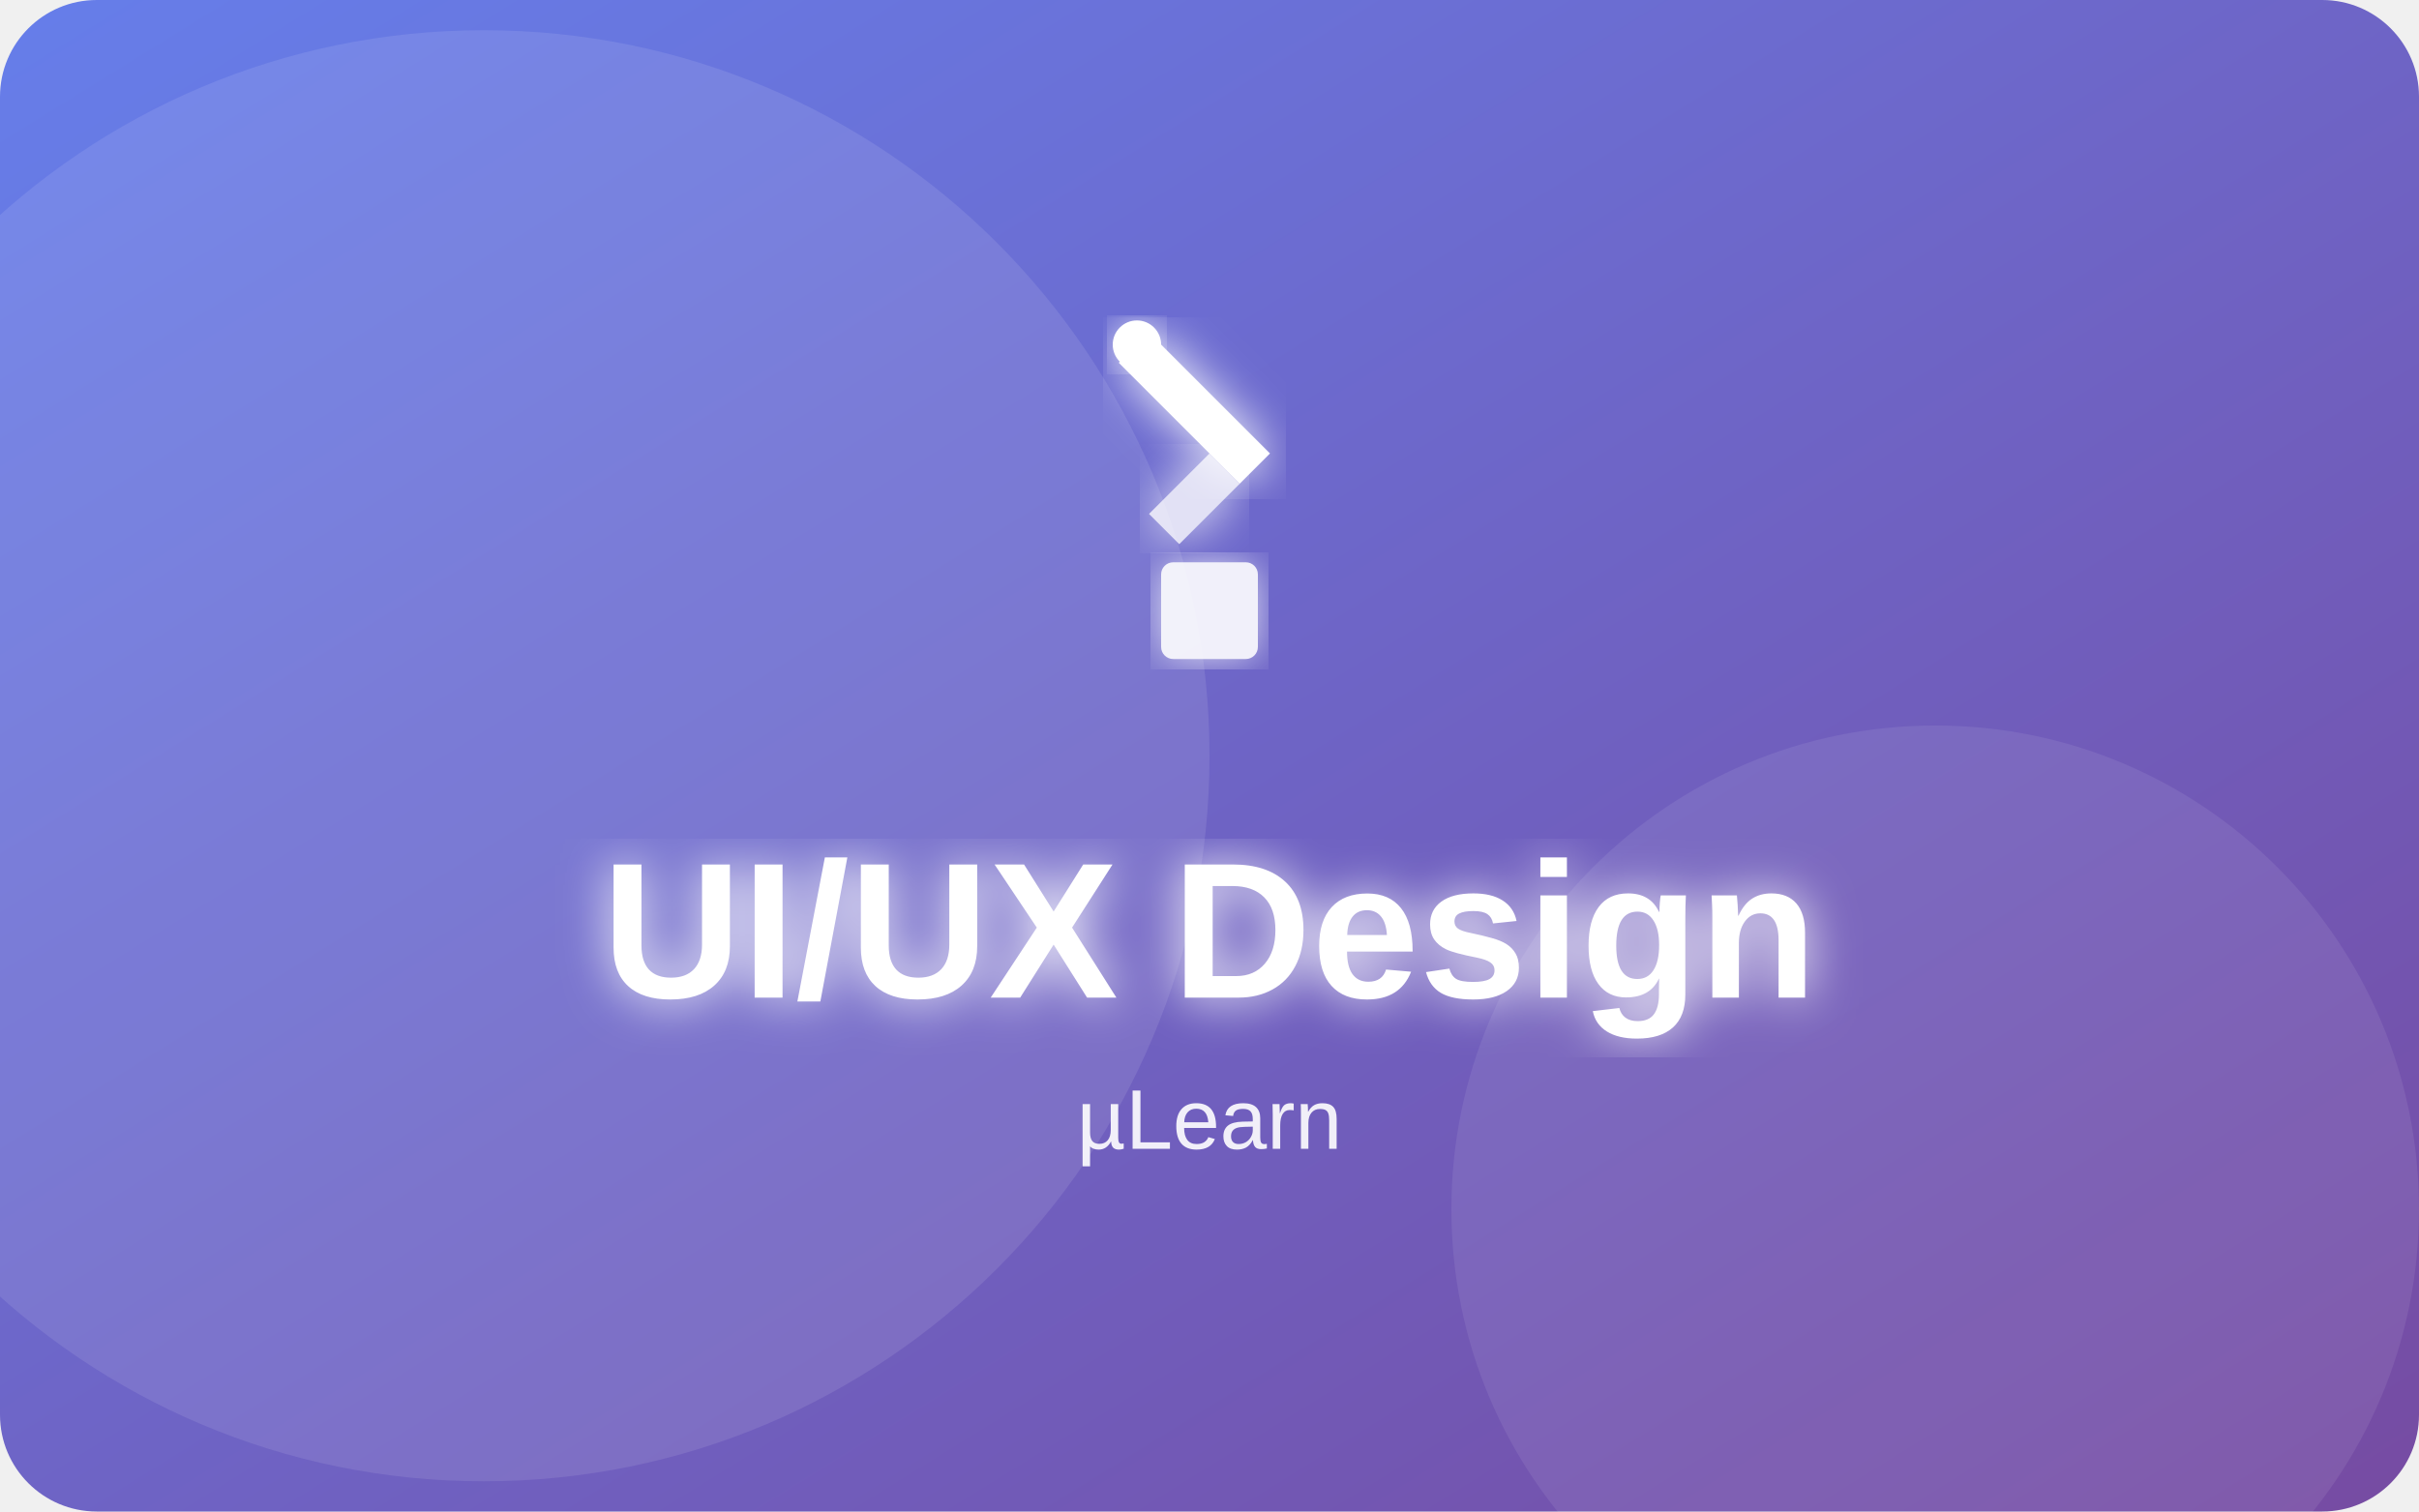
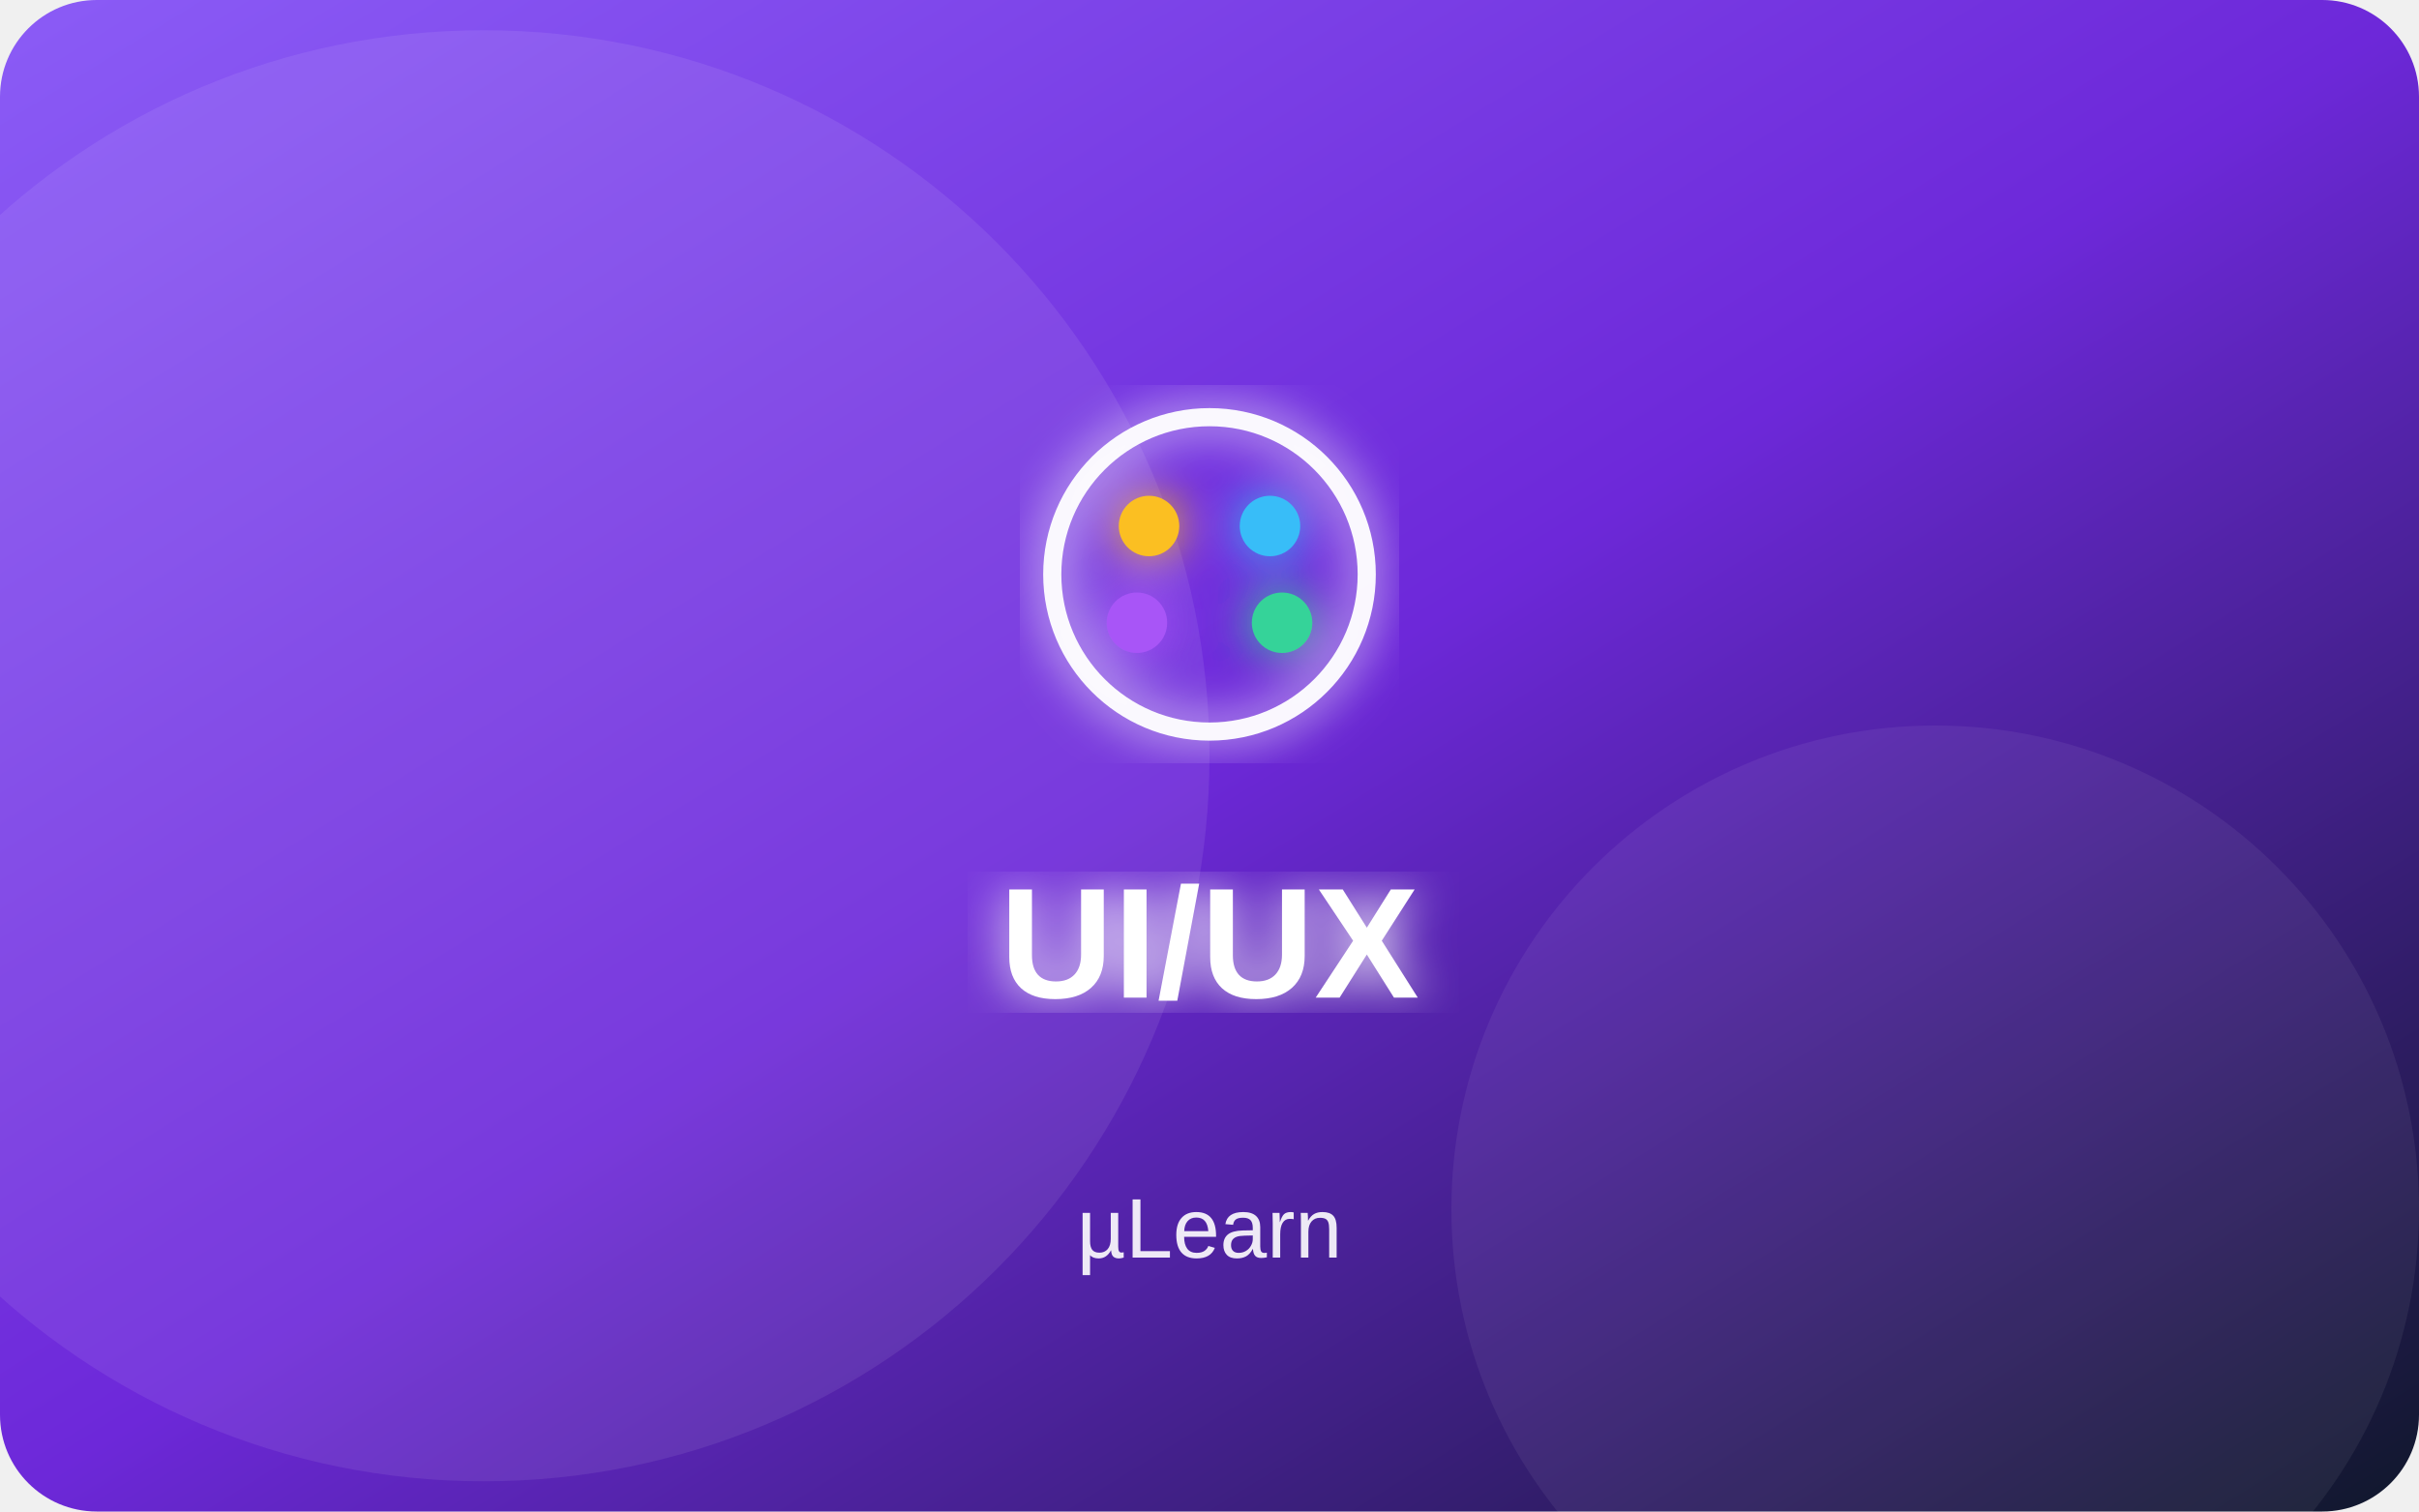
- <svg xmlns="http://www.w3.org/2000/svg" width="400" height="250">
+ <svg xmlns="http://www.w3.org/2000/svg" width="400" height="250" viewBox="0 0 400 250">
  <defs>
-     <linearGradient id="uiuxGrad" x1="0%" y1="0%" x2="100%" y2="100%">
-       <stop offset="0%" style="stop-color:#667eea;stop-opacity:1" />
-       <stop offset="100%" style="stop-color:#764ba2;stop-opacity:1" />
+     <linearGradient id="designGrad" x1="0%" y1="0%" x2="100%" y2="100%">
+       <stop offset="0%" style="stop-color:#8b5cf6;stop-opacity:1" />
+       <stop offset="50%" style="stop-color:#6d28d9;stop-opacity:1" />
+       <stop offset="100%" style="stop-color:#0f172a;stop-opacity:1" />
    </linearGradient>
    <filter id="glow">
      <feGaussianBlur stdDeviation="4" result="coloredBlur" />
      <feMerge>
        <feMergeNode in="coloredBlur" />
        <feMergeNode in="SourceGraphic" />
      </feMerge>
    </filter>
  </defs>
-   <rect width="400" height="250" fill="url(#uiuxGrad)" rx="16" />
-   <circle cx="80" cy="125" r="120" fill="rgba(255,255,255,0.1)" />
-   <circle cx="320" cy="200" r="80" fill="rgba(255,255,255,0.08)" />
-   <g transform="translate(200, 85)">
-     <path d="M-15,-25 L-10,-30 L10,-10 L5,-5 Z" fill="white" filter="url(#glow)" />
-     <path d="M5,-5 L-5,5 L-10,0 L0,-10 Z" fill="white" opacity="0.8" filter="url(#glow)" />
-     <circle cx="-12" cy="-28" r="4" fill="white" filter="url(#glow)" />
-     <rect x="-8" y="8" width="16" height="16" rx="2" fill="white" opacity="0.9" filter="url(#glow)" />
+   <rect width="400" height="250" fill="url(#designGrad)" rx="16" />
+   <circle cx="80" cy="125" r="120" fill="rgba(255,255,255,0.08)" />
+   <circle cx="320" cy="200" r="80" fill="rgba(255,255,255,0.06)" />
+   <g transform="translate(200, 95)" filter="url(#glow)">
+     <circle cx="0" cy="0" r="26" fill="none" stroke="white" stroke-width="3" opacity="0.95" />
+     <circle cx="-10" cy="-8" r="5" fill="#fbbf24" />
+     <circle cx="10" cy="-8" r="5" fill="#38bdf8" />
+     <circle cx="-12" cy="8" r="5" fill="#a855f7" />
+     <circle cx="12" cy="8" r="5" fill="#34d399" />
  </g>
-   <text x="200" y="165" font-family="Arial, sans-serif" font-size="32" font-weight="700" fill="white" text-anchor="middle" filter="url(#glow)">UI/UX Design</text>
-   <text x="200" y="190" font-family="Arial, sans-serif" font-size="14" font-weight="500" fill="rgba(255,255,255,0.9)" text-anchor="middle">µLearn</text>
+   <text x="200" y="165" font-family="Arial, sans-serif" font-size="26" font-weight="700" fill="white" text-anchor="middle" filter="url(#glow)">UI/UX</text>
+   <text x="200" y="208" font-family="Arial, sans-serif" font-size="14" font-weight="500" fill="rgba(255,255,255,0.9)" text-anchor="middle">µLearn</text>
</svg>
